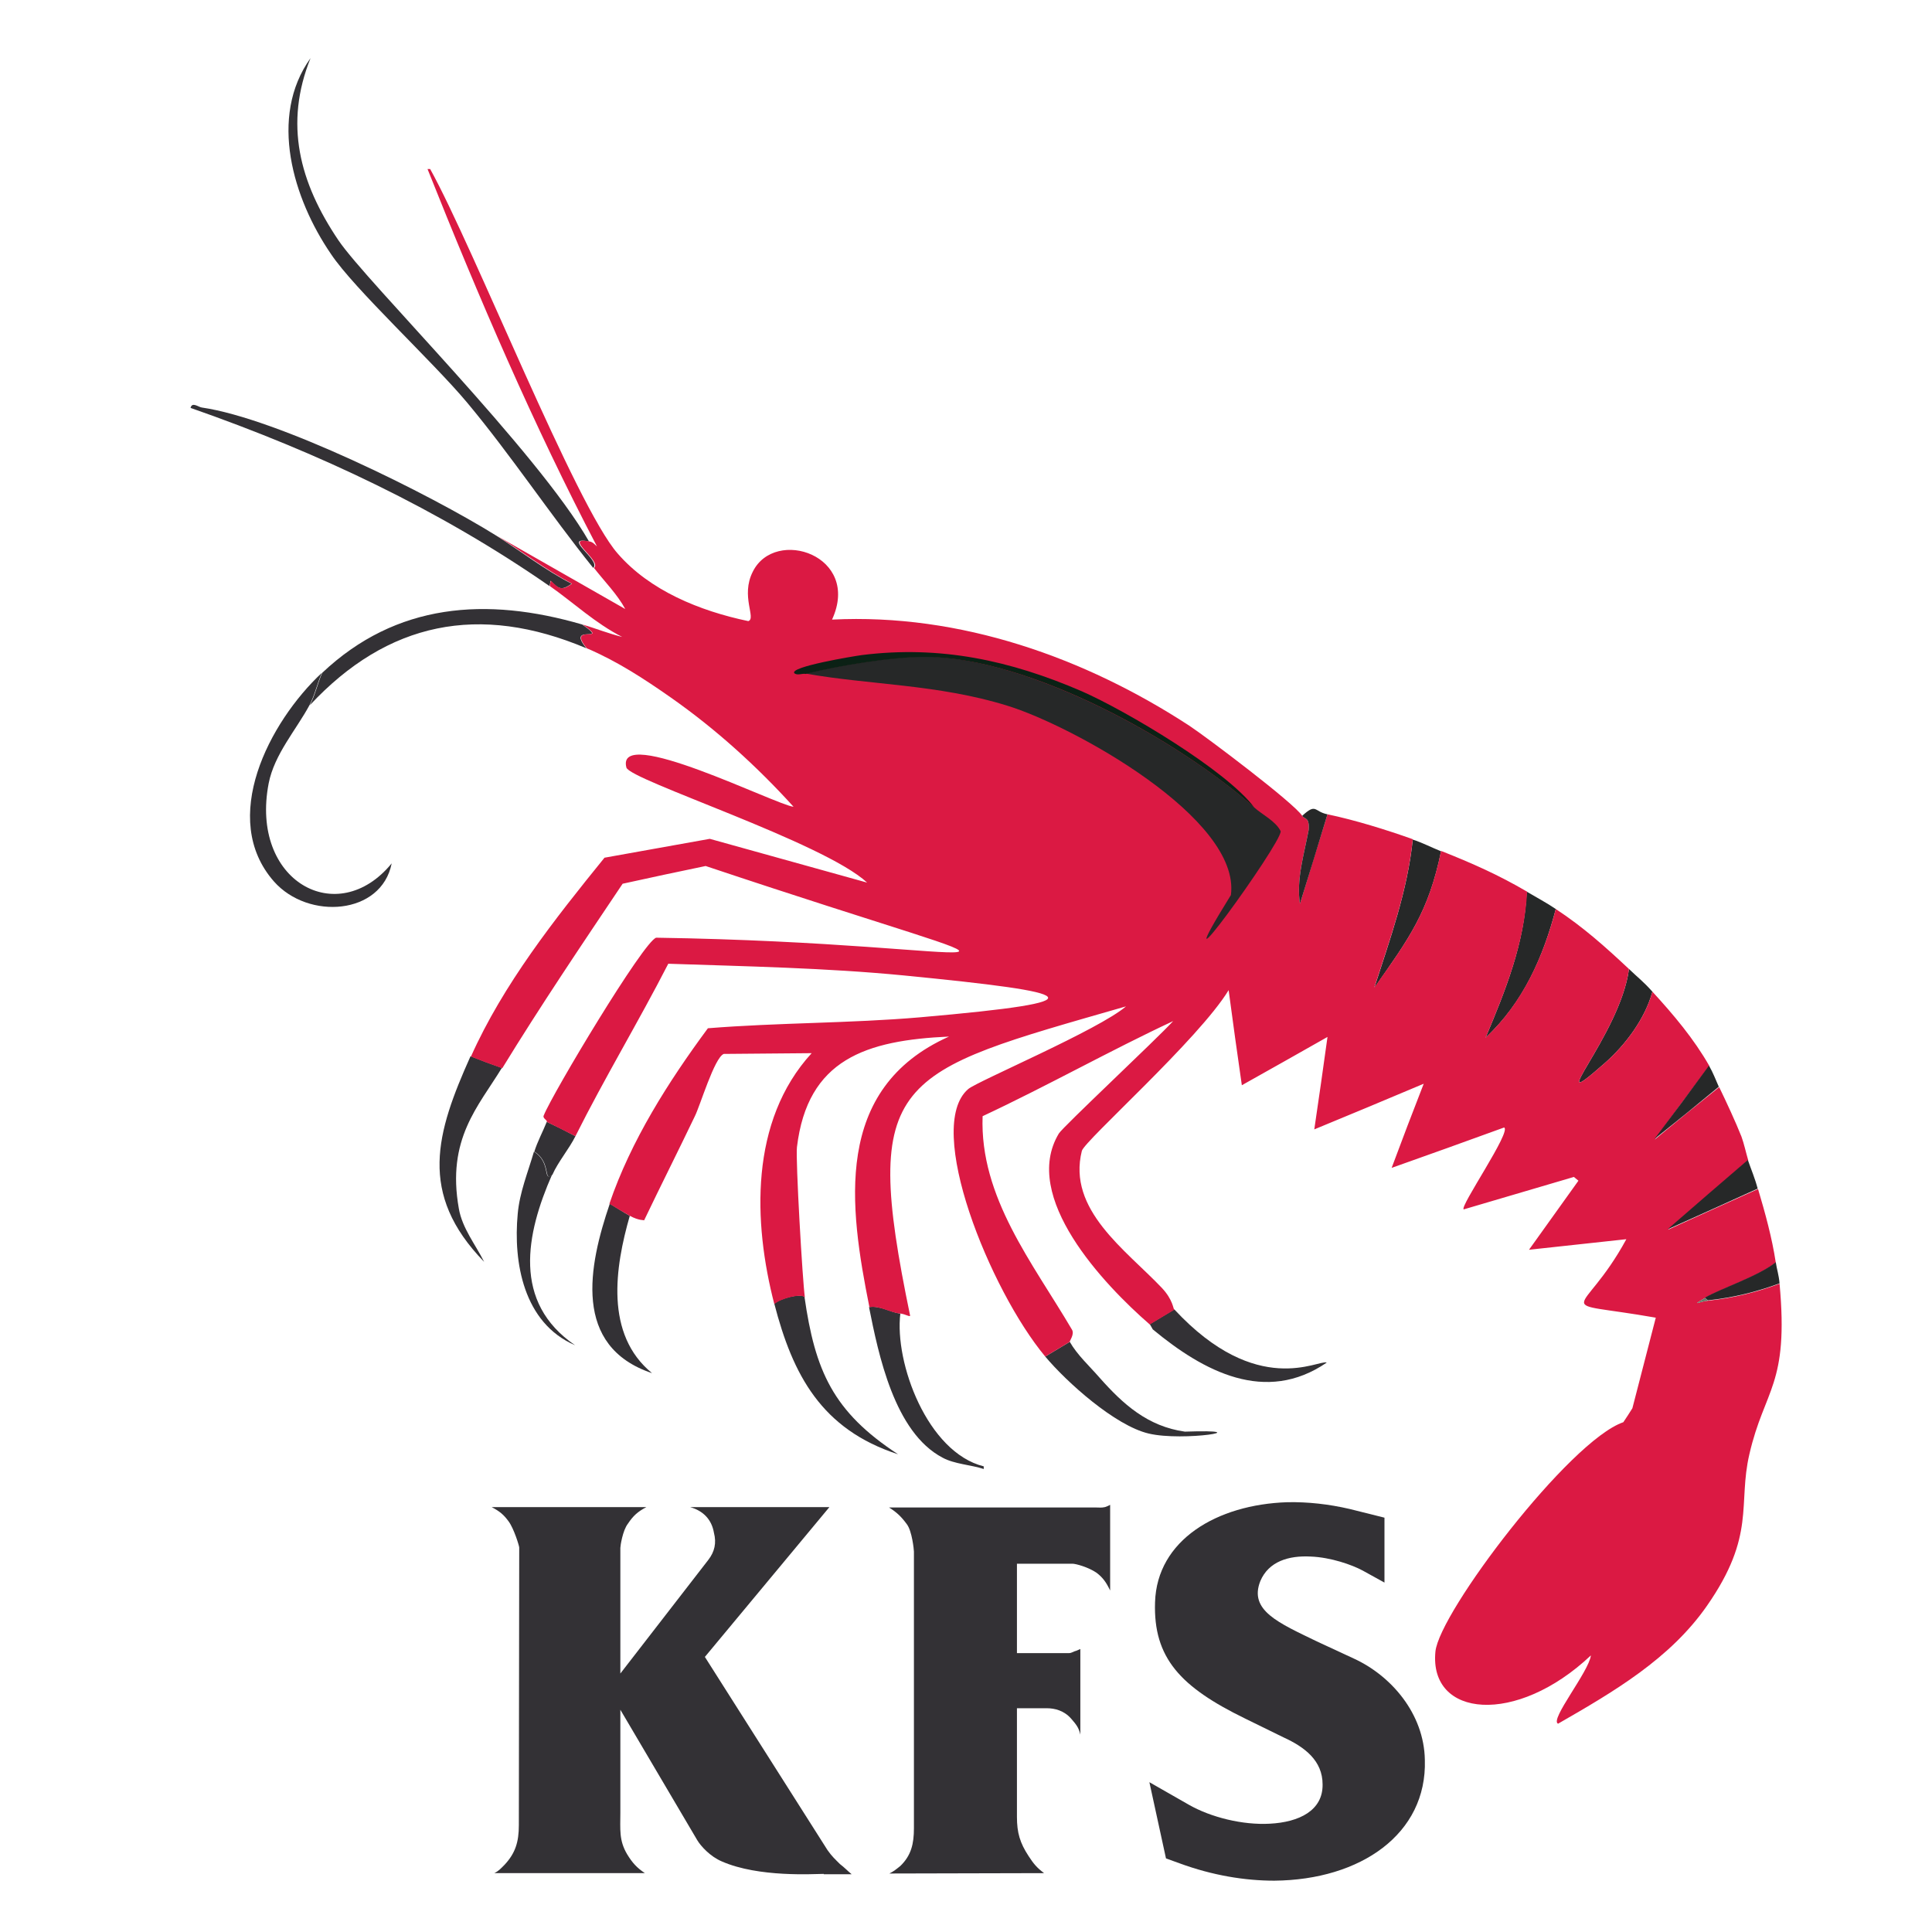
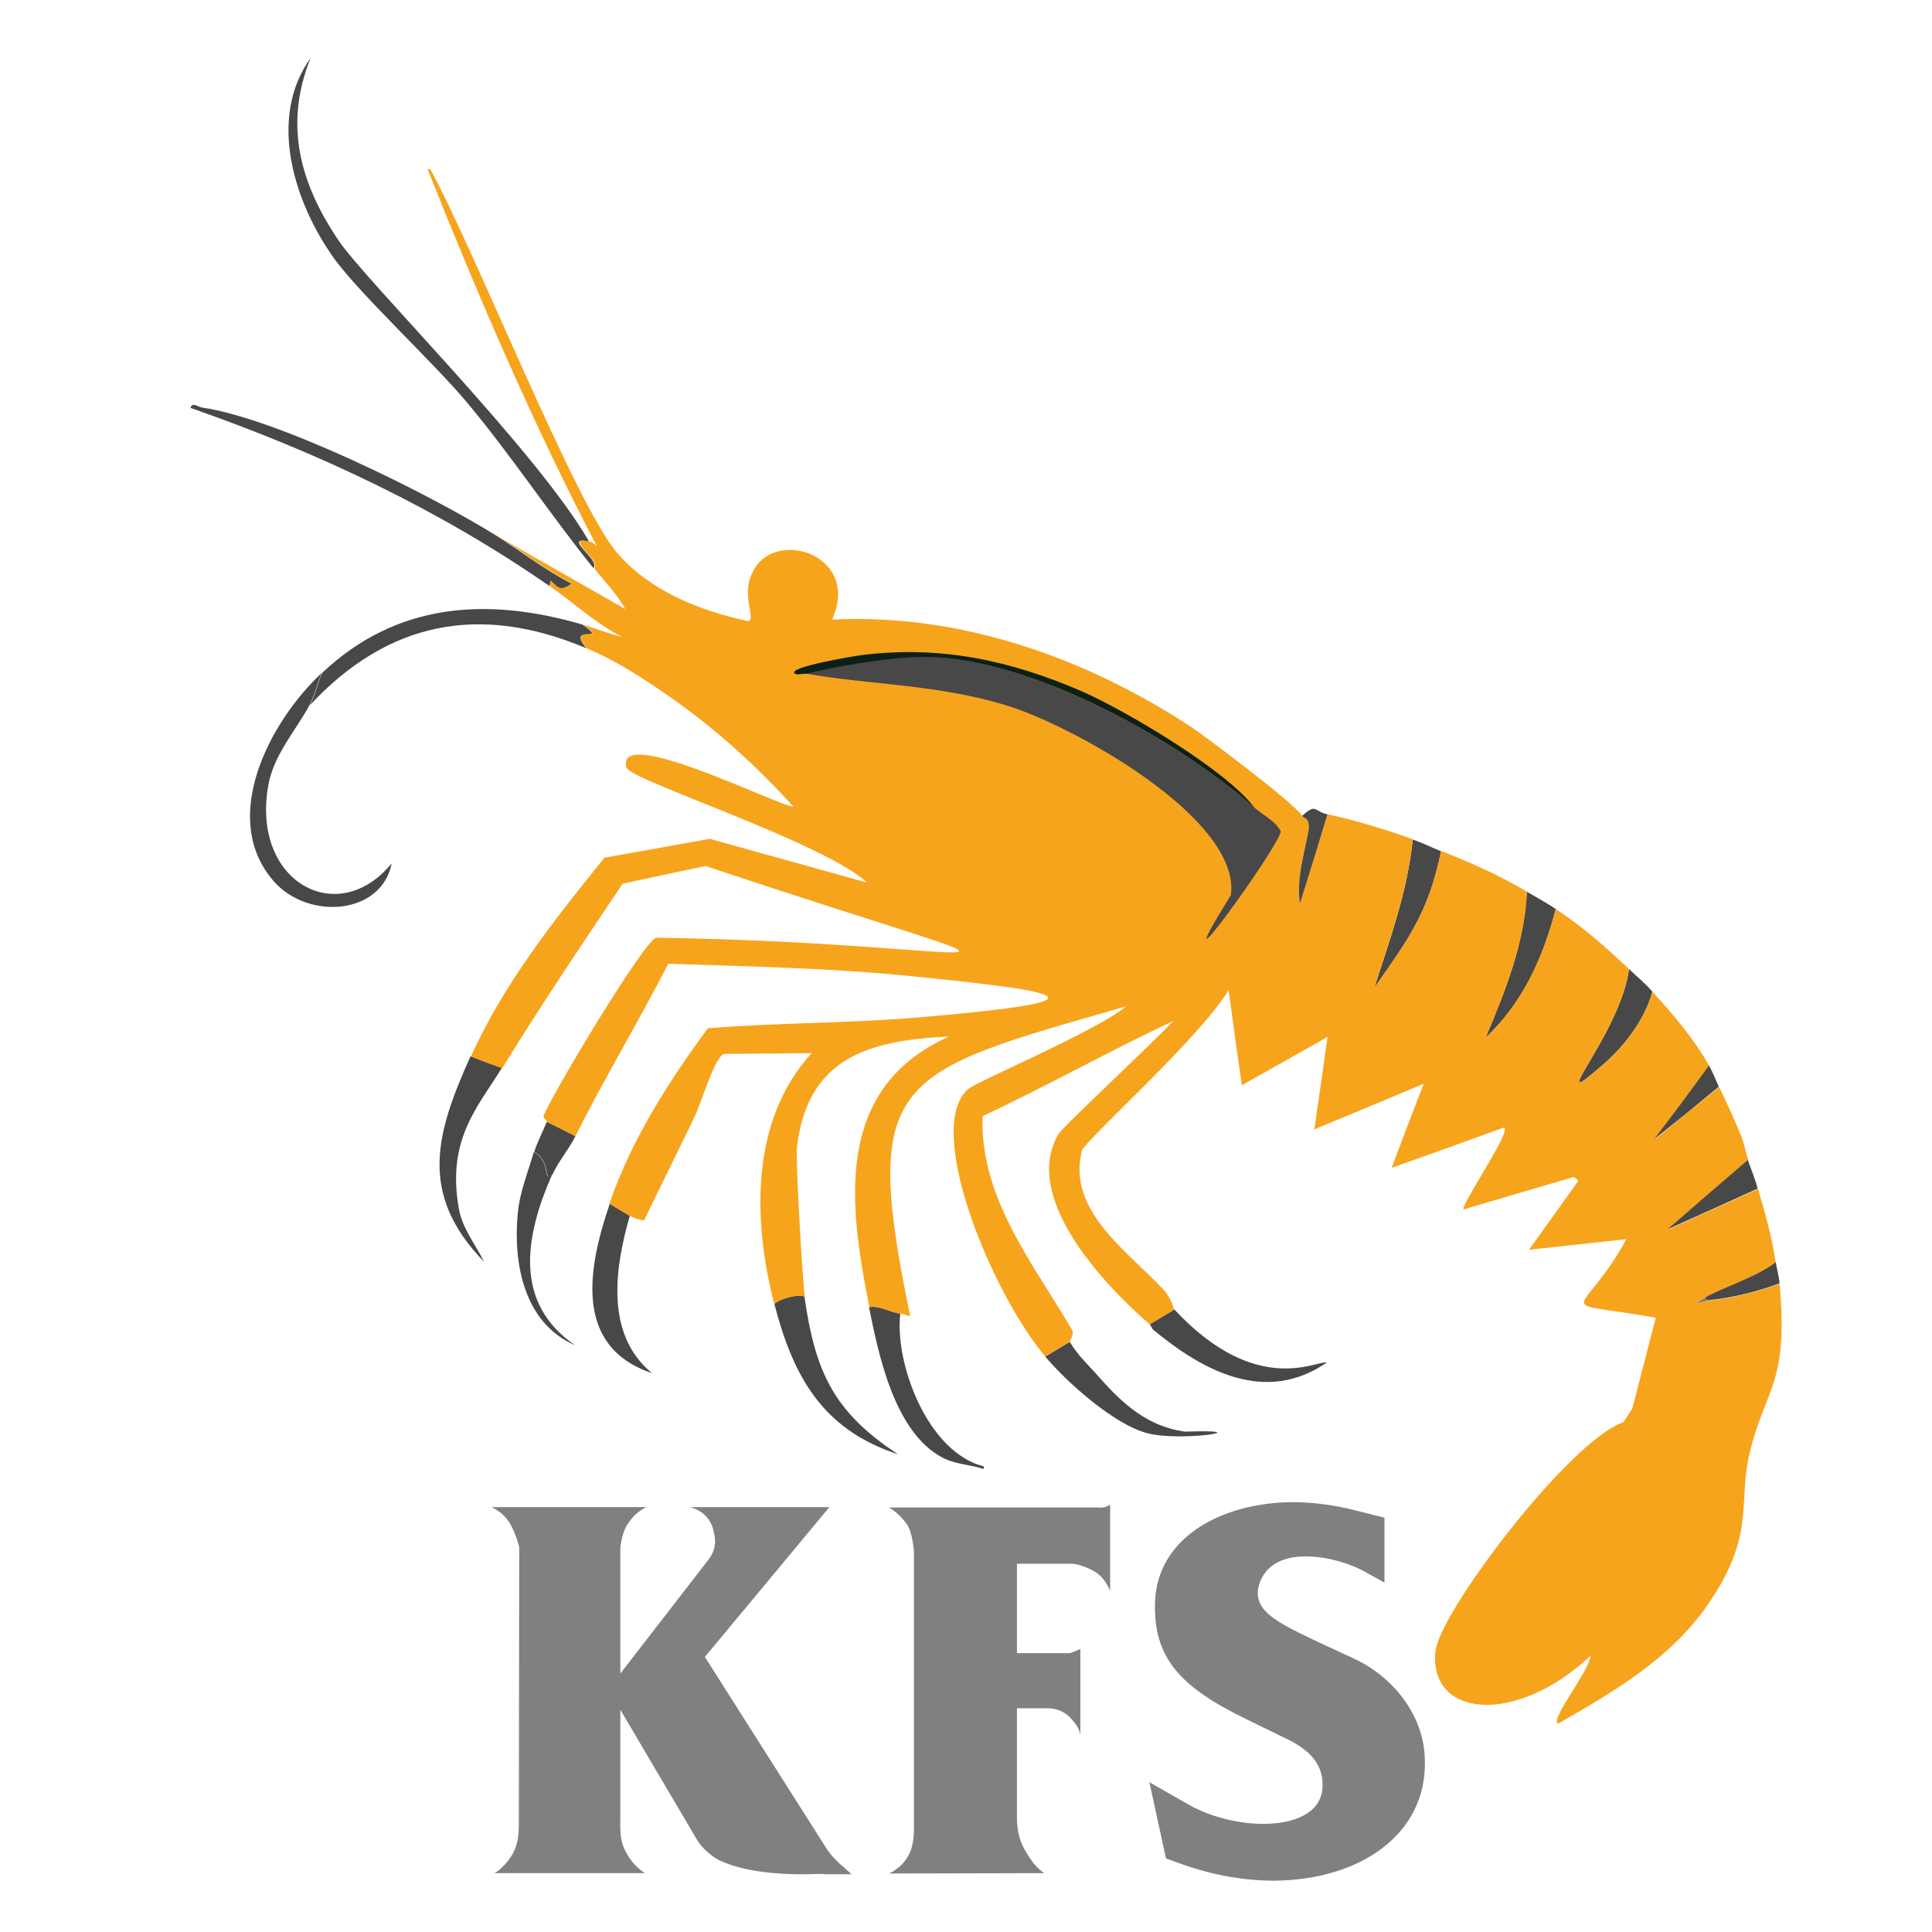
<svg xmlns="http://www.w3.org/2000/svg" version="1.1" id="Calque_1" x="0px" y="0px" viewBox="0 0 512 512" style="enable-background:new 0 0 512 512;" xml:space="preserve">
  <style type="text/css">
	.st0{display:none;}
	.st1{display:inline;fill:#C1C186;}
	.st2{display:inline;fill:#ADA37B;}
	.st3{display:inline;fill:#9B594C;}
- 	.st4{fill:#333135;}
- 	.st5{fill:#262828;}
- 	.st6{fill:#DB1943;}
+ 	.st4{fill:#808080;}
+ 	.st5{fill:#484848}
+ 	.st6{fill:#f7a41d;}
	.st7{fill:#0B2115;}
	.st8{fill:#657C68;}
	.st9{fill:none;}
</style>
  <g>
    <g id="Background_00000122702962386602814350000005901996467041675143_" class="st0">
      <path class="st1" d="M659.4-135.4c18.9,360.3,18.9,360.3,37.7,720.5c-378.3,19.8-378.3,19.8-756.6,39.6    C-78.4,264.5-78.4,264.5-97.2-95.8C281.1-115.6,281.1-115.6,659.4-135.4z" />
      <path class="st2" d="M147.2,484.1c24.6-0.6,13.1,0.9,19.8,3.9c5.1,2.3,46.1,1.4,61.7,3.8c11.9,1.9,23,7.5,34.9,9.5    c-2,0.2-4.4,0.8-6.6,1.1c-27.1,2.8-53.4,10.7-80.4,14.1c-0.1,0.7-0.1,0.7-0.3,1.4c-14.5,1.2-124,11.4-113.5-16.3    C68.8,486.2,132,484.5,147.2,484.1z" />
      <path class="st2" d="M472.3,465.7c10.7-0.2,41.7,1.4,51,4.4c11.1,3.6,23.2,15.4,14.5,21.8c-7.4,5.5-57.5,9.3-69.5,10    c-0.2-0.7-0.2-0.7-0.4-1.4c-34.1-0.3-68-5.2-102.1-4.5c-0.4,0-0.4,0-0.7,0c15-7.8,15-7.8,29.9-15.7c15.3-1.2,30.3-5.3,45.7-4.5    C449.6,464.6,458.5,466,472.3,465.7z" />
      <path class="st3" d="M468.2,501.9c-26.9,1.6-91.9,2.3-118.8,1.3c-2.8-0.1-6.7-0.3-9.3-1.6c7.5-0.7,22.6-2.5,25.6-5.6    c34.2-0.6,68,4.3,102.1,4.5C468,501.2,468,501.2,468.2,501.9z" />
      <path class="st3" d="M257.1,502.3c2,1.6,8.4,2.8,11.3,2.9c1.5,0.1,3-0.2,4.4-0.2c0,0.5,0.3,1.2-0.3,1.4    c-4.5,1.8-84.7,10.4-96.1,11.4c0.1-0.7,0.1-0.7,0.3-1.4C203.7,513,230,505.2,257.1,502.3z" />
    </g>
    <g>
      <g>
-         <path class="st4" d="M53.5,108c20,2.9,60.3,22.9,78.1,34c6.6,4.2,12.9,9.1,19.9,12.7c-2.8,1.9-3.4,1.4-5.6-0.8     c-0.1,0.7-0.1,0.7-0.3,1.4c-29.1-20.2-61.3-35.4-95.1-47.2C50.9,106.4,52.6,107.9,53.5,108z" />
-         <path class="st4" d="M82,186.9c-3.5,6.5-9.3,13-10.8,20.7c-5,25.9,18.2,38.8,32.6,21.2c-2.7,13.7-22.1,15.1-31.2,4.8     C58,217,71.3,191.4,85.3,178.3C84.1,181,83.4,184.3,82,186.9z" />
-         <path class="st4" d="M154.3,165.5c7.6,5.3-4.5-0.5,1.1,6.3c-28.4-12-52.7-7-73.3,15.1c1.4-2.6,2.1-5.9,3.3-8.6     C105,159.8,128.9,158.1,154.3,165.5z" />
+         <path class="st5" d="M53.5,108c20,2.9,60.3,22.9,78.1,34c6.6,4.2,12.9,9.1,19.9,12.7c-2.8,1.9-3.4,1.4-5.6-0.8     c-0.1,0.7-0.1,0.7-0.3,1.4c-29.1-20.2-61.3-35.4-95.1-47.2C50.9,106.4,52.6,107.9,53.5,108z" />
+         <path class="st5" d="M82,186.9c-3.5,6.5-9.3,13-10.8,20.7c-5,25.9,18.2,38.8,32.6,21.2c-2.7,13.7-22.1,15.1-31.2,4.8     C58,217,71.3,191.4,85.3,178.3C84.1,181,83.4,184.3,82,186.9z" />
+         <path class="st5" d="M154.3,165.5c7.6,5.3-4.5-0.5,1.1,6.3c-28.4-12-52.7-7-73.3,15.1c1.4-2.6,2.1-5.9,3.3-8.6     C105,159.8,128.9,158.1,154.3,165.5z" />
      </g>
      <g>
        <g>
-           <path class="st4" d="M89.7,63.7c7.5,11.1,52.7,55.9,66.4,79.8c-7.5-1.5,3.4,5.1,1.1,7c-11.5-14.3-21.8-29.9-33.4-43.8      c-9.1-10.9-30-30.2-36.1-39.4C77.7,52.7,71.1,31,82.3,15.4C75.3,32.8,79.3,48.3,89.7,63.7z" />
-           <path class="st4" d="M238.6,348.1c-1.6,13.1,7.2,36.8,22.1,40.5c0,0.4,0,0.4,0,0.7c-3.3-1.1-7.8-1.3-10.9-3      c-12.8-6.7-17-27.4-19.5-39.9C233.3,345.9,235.9,347.8,238.6,348.1z" />
-           <path class="st4" d="M166.9,322.2c-3.9,13.6-6.7,31.4,5.9,41.7c-21.2-7.1-16.8-28.5-11.2-44.9      C163.3,320,165.1,321.2,166.9,322.2z" />
-           <path class="st4" d="M133,283c-6.2,10.2-14.7,18.8-11.4,37.3c0.9,5.2,4.4,9.5,6.7,14.1c-17.6-18.1-12.7-34.2-3.6-54.5      C128.8,281.5,128.8,281.5,133,283z" />
-           <path class="st4" d="M213.2,343.7c2.8,19.5,7.5,30.4,24.8,41.7c-20.3-6.6-27.9-21-32.8-39.9C206.8,344,212.3,342.7,213.2,343.7z      " />
-           <path class="st4" d="M305.5,352.3c-0.1-0.1-0.7-1.3-0.8-1.4c3.2-1.9,3.2-1.9,6.5-3.9c22,23.7,38.3,13.2,40.4,14.1      C335.4,372.2,319,363.5,305.5,352.3z" />
-           <path class="st4" d="M283.5,355.6c2,3.5,5.2,6.4,7.9,9.5c6.2,7,12.7,12.9,22.6,14.3c20.2-0.7-0.4,2.7-9.6,0.5      c-8.9-2.1-21.7-13.6-27.4-20.4C280.3,357.5,280.3,357.5,283.5,355.6z" />
+           <path class="st5" d="M89.7,63.7c7.5,11.1,52.7,55.9,66.4,79.8c-7.5-1.5,3.4,5.1,1.1,7c-11.5-14.3-21.8-29.9-33.4-43.8      c-9.1-10.9-30-30.2-36.1-39.4C77.7,52.7,71.1,31,82.3,15.4C75.3,32.8,79.3,48.3,89.7,63.7z" />
+           <path class="st5" d="M238.6,348.1c-1.6,13.1,7.2,36.8,22.1,40.5c0,0.4,0,0.4,0,0.7c-3.3-1.1-7.8-1.3-10.9-3      c-12.8-6.7-17-27.4-19.5-39.9C233.3,345.9,235.9,347.8,238.6,348.1z" />
+           <path class="st5" d="M166.9,322.2c-3.9,13.6-6.7,31.4,5.9,41.7c-21.2-7.1-16.8-28.5-11.2-44.9      C163.3,320,165.1,321.2,166.9,322.2z" />
+           <path class="st5" d="M133,283c-6.2,10.2-14.7,18.8-11.4,37.3c0.9,5.2,4.4,9.5,6.7,14.1c-17.6-18.1-12.7-34.2-3.6-54.5      C128.8,281.5,128.8,281.5,133,283z" />
+           <path class="st5" d="M213.2,343.7c2.8,19.5,7.5,30.4,24.8,41.7c-20.3-6.6-27.9-21-32.8-39.9C206.8,344,212.3,342.7,213.2,343.7z      " />
+           <path class="st5" d="M305.5,352.3c-0.1-0.1-0.7-1.3-0.8-1.4c3.2-1.9,3.2-1.9,6.5-3.9c22,23.7,38.3,13.2,40.4,14.1      C335.4,372.2,319,363.5,305.5,352.3z" />
+           <path class="st5" d="M283.5,355.6c2,3.5,5.2,6.4,7.9,9.5c6.2,7,12.7,12.9,22.6,14.3c20.2-0.7-0.4,2.7-9.6,0.5      c-8.9-2.1-21.7-13.6-27.4-20.4C280.3,357.5,280.3,357.5,283.5,355.6z" />
          <path class="st5" d="M381.9,225.6c-3.3,16.1-8.5,23.1-17.7,36.2c4.2-13,8.8-25.7,10.2-39.3C376.9,223.3,379.4,224.6,381.9,225.6      z" />
          <path class="st5" d="M412.3,240.9c-3.3,12.6-8.6,24.8-18.6,34.1c5.3-12.6,10.3-25,10.9-38.7      C407.3,237.9,409.8,239.2,412.3,240.9z" />
          <path class="st5" d="M437.9,262.8c-1.9,7.1-7.1,14.1-12.7,19c-17.4,15.3,4.2-7.4,6.5-25C434.2,259.2,435.4,260,437.9,262.8z" />
-           <path class="st4" d="M152.5,301.1c-1.7,3.4-4.6,6.8-6.1,10.2c-2.5,2.2-0.2-3.3-4.8-6.1c0.8-2.6,2.3-5.4,3.3-7.9      C148.7,299.1,148.7,299.1,152.5,301.1z" />
+           <path class="st5" d="M152.5,301.1c-1.7,3.4-4.6,6.8-6.1,10.2c-2.5,2.2-0.2-3.3-4.8-6.1c0.8-2.6,2.3-5.4,3.3-7.9      C148.7,299.1,148.7,299.1,152.5,301.1z" />
          <g>
            <path class="st6" d="M163.7,146.7c8.5,9.8,21.7,15.2,34.6,17.9c2.2-0.7-2.1-6.6,1.2-13.1c5.9-11.9,28.8-4.3,21,12.7       c34-1.7,67.1,10.1,94.8,28.2c4.8,3.2,27.6,20.4,29.8,23.8c0.6,1,2,0.2,1.7,3.8c-1.2,6.4-3.3,13.1-2.3,19.5       c3.6-11.8,3.6-11.8,7.3-23.7c7.2,1.5,15.6,4.1,22.6,6.6c-1.4,13.7-6,26.3-10.2,39.3c9.3-13.1,14.4-20.1,17.7-36.2       c8.3,3.3,15.1,6.3,22.8,10.8C404,250,399,262.4,393.7,275c9.9-9.3,15.3-21.5,18.6-34.1c7.3,4.8,13.1,10,19.4,15.9       c-2.3,17.6-23.9,40.3-6.5,25c5.6-4.9,10.8-11.9,12.7-19c5.6,6.1,11,12.5,15.1,19.7c-7.3,9.7-7.3,9.7-14.5,19.5       c8.5-7,8.5-7,17.1-13.9c1.8,3.7,4.4,9.3,5.9,13.1c0.7,1.9,1.2,4.3,1.8,6.3c-10.6,9.2-10.6,9.2-21.3,18.4       c11.9-5.4,11.9-5.4,23.9-10.8c1.9,6.4,3.7,12.9,4.7,19.5c-4.8,3.8-14.3,6.8-18.8,9.4c-4.1,2.4-1,0.8,0.8,0.7       c6.7-0.7,12.8-2.2,19-4.5c2.5,27-4,27.8-8,45.2c-3.1,13.3,1.8,21.4-11.2,40.1c-9.8,14.1-24.7,22.8-39.5,31.3       c-2.3-1,8.2-13.8,8.7-18.1c-19.8,18.7-42.9,16.5-41.2-1c1-10.4,35.5-55.9,49.8-60.8c1.2-1.8,1.2-1.8,2.4-3.7       c3.1-12,3.1-12,6.2-24c-28.5-5-19.6,0.9-7.8-20.8c-12.9,1.4-12.9,1.4-25.8,2.8c6.6-9.2,6.6-9.2,13.1-18.3       c-0.6-0.5-0.6-0.5-1.2-1c-14.6,4.3-14.6,4.3-29.2,8.6c-1.2-0.6,12.8-20.8,10.7-21.7c-14.9,5.4-14.9,5.4-29.8,10.7       c4.2-11.2,4.2-11.2,8.5-22.3c-14.5,6.1-14.5,6.1-29,12.1c1.8-12.3,1.8-12.3,3.5-24.5c-11.3,6.4-11.3,6.4-22.7,12.8       c-1.8-12.6-1.8-12.6-3.5-25.2c-7.9,13-38.2,39.9-38.9,42.6c-3.9,15.6,11.6,26.2,21.2,36.3c3,3.2,3,5.6,3.3,5.8       c-3.2,1.9-3.2,1.9-6.5,3.9c-12.2-10.6-34.2-33.8-24.1-50.6c1.1-1.8,25.8-24.9,30.3-29.8c-16.5,7.7-33.6,17.3-50.5,25.2       c-0.8,21.5,13.3,38.9,23.7,56.6c0.7,1.2-0.7,3-0.6,3.2c-3.2,1.9-3.2,1.9-6.5,3.9c-14.6-17.5-32.2-60.8-20.4-70.9       c2.5-2.1,34.6-15.7,41.8-21.9c-61.4,17.7-70.4,18.3-57.2,82c-0.3,0.3-1.1-0.4-2.6-0.6c-2.7-0.2-5.3-2.1-8.2-1.7       c-5.3-26.5-9.8-57.9,21.1-71.7c-22,1-37.5,6-40.3,29.3c-0.4,3,1.5,35.9,2.1,39.8c-1-1.1-6.4,0.3-8.1,1.8       c-5.6-21.6-6.6-48.5,9.9-66.5c-11.7,0.1-11.7,0.1-23.3,0.2c-2.5,1-6.3,13.9-7.7,16.6c-4.4,9.2-9,18.3-13.4,27.5       c-0.1-0.1-1.4,0.1-3.8-1.2c-1.8-1-3.6-2.1-5.4-3.2c5.7-16.7,15.6-32.3,26.1-46.5c18.7-1.5,37.5-1.3,56.2-2.9       c49.1-4.3,42.6-6.5-4.3-11.1c-20.6-2-41.7-2.4-62.4-3.1c-7.9,15.4-16.9,30.3-24.6,45.7c-3.8-1.9-3.8-1.9-7.6-3.8       c0.2-0.5-1.2-0.9-0.8-1.7c2.3-5.8,26.5-46.2,29.8-47.1c93.2,1.4,115,15.1,13.1-19c-11,2.3-11,2.3-22,4.7       c-10.8,16.1-21.8,32.4-31.9,48.9c-4.2-1.5-4.2-1.5-8.3-3.1c8.6-19.2,22.1-36.3,35.4-52.7c13.9-2.5,13.9-2.5,27.9-5       c20.9,5.8,20.9,5.8,41.7,11.6c-11.5-10.7-63-27.2-63.8-30.5c-3-11.6,39.8,10,44.3,10.4c-9.7-10.7-20.6-20.6-32.6-29       c-7-4.9-14.2-9.6-22.2-13c-5.6-6.8,6.5-1-1.1-6.3c3.6,1.1,6.9,2.4,10.5,3.3c-7.1-3.6-12.8-9-19.2-13.5c0.1-0.7,0.1-0.7,0.3-1.4       c2.2,2.2,2.8,2.7,5.6,0.8c-7-3.7-13.3-8.6-19.9-12.7c17,9.7,17,9.7,34,19.4c-2.1-3.9-5.5-7.3-8.3-10.9c2.3-1.8-8.6-8.5-1.1-7       c0.9,0.2,1.3,0.8,1.9,1.3c-16.7-31.9-31.4-66.1-44.9-100c0.4,0,0.4,0,0.7,0C125.6,65.7,152.6,134.1,163.7,146.7z" />
            <g>
              <path class="st5" d="M465.8,315c-11.9,5.4-11.9,5.4-23.9,10.8c10.6-9.2,10.6-9.2,21.3-18.4C464.1,310,465.1,312.3,465.8,315z" />
              <path class="st5" d="M471.6,340.1c-6.2,2.3-12.3,3.8-19,4.5c-0.4-0.3-0.4-0.3-0.8-0.7c4.5-2.6,14-5.6,18.8-9.4        C470.9,336.5,471.4,337.8,471.6,340.1z" />
              <g>
                <path class="st5" d="M332.4,214c2.1,1.9,5.7,3.6,7,6.3c0.1,3.4-33.4,49.5-13.2,16.9c2.7-20.3-42-44.9-59.3-50.2         c-18.4-5.7-36.7-5.5-53.4-8.5c8.8-2.2,23.3-4.6,32-4.5C273.1,174.4,312.5,196.3,332.4,214z" />
                <path class="st7" d="M332.4,214c-19.9-17.7-59.3-39.7-86.9-39.9c-8.7-0.1-23.2,2.3-32,4.5c-0.9-0.2-2.2,0.5-3-0.2         c-1.3-1.7,15.7-4.5,17.9-4.8c20.8-2.6,39.3,1.4,58.3,9.6C298.3,188.3,325,204.1,332.4,214z" />
              </g>
              <path class="st5" d="M455.5,288c-8.5,7-8.5,7-17.1,13.9c7.3-9.7,7.3-9.7,14.5-19.5C454,284.3,454.7,286.2,455.5,288z" />
              <path class="st5" d="M351.8,215.8c-3.6,11.8-3.6,11.8-7.3,23.7c-1-6.4,1.1-13.1,2.3-19.5c0.3-3.6-1.1-2.8-1.7-3.8        C348.9,212.7,348.2,215.1,351.8,215.8z" />
              <path class="st8" d="M451.8,344c0.4,0.3,0.4,0.3,0.8,0.7C450.8,344.8,447.7,346.4,451.8,344z" />
            </g>
          </g>
-           <path class="st4" d="M146.3,311.3c-6.9,15.7-10.6,33.8,6.1,45.2c-13.7-5.9-16.4-22-15.2-34.8c0.5-5.7,2.7-11,4.3-16.5      C146.1,308,143.8,313.4,146.3,311.3z" />
+           <path class="st5" d="M146.3,311.3c-6.9,15.7-10.6,33.8,6.1,45.2c-13.7-5.9-16.4-22-15.2-34.8c0.5-5.7,2.7-11,4.3-16.5      C146.1,308,143.8,313.4,146.3,311.3z" />
        </g>
      </g>
    </g>
  </g>
  <g>
    <rect x="-2.6" y="396.4" class="st9" width="512.4" height="104.9" />
    <path class="st4" d="M218.3,496.6c-2.6,0-17.2,1-27-3.3c-3.1-1.3-5.6-4.1-6.5-5.6l-20.4-34.6v27.3c0,4.4-0.4,7.3,1.8,11   c1.4,2.3,2.6,3.6,4.7,5H131c1.2-0.6,1.7-1.2,2.7-2.2c2.9-3.1,3.8-6.1,3.8-10.5l0.1-73.6c0-0.4-1.4-5-2.8-6.9   c-1.3-1.8-2.4-2.7-4.5-3.8h41c-2.3,1.2-3.5,2.3-4.9,4.4c-1.4,1.8-2,5.9-2,6.4v33.3l23.3-30.1c1.7-2.2,2.2-4.5,1.5-7.2   c-0.6-3.5-2.8-5.8-6.3-6.8h36.9l-33,39.7l32.5,51.2c1.2,1.7,2,2.4,3.3,3.7c1.3,1,1.9,1.7,3.1,2.7H218.3z" />
    <path class="st4" d="M290.6,416.8c-2.2-1.5-5.5-2.4-6.4-2.4h-14.7v23.7h13.8c0.5,0,1-0.3,1.5-0.5c0.5-0.1,1-0.4,1.5-0.6v22.7   c-0.4-1.9-1.2-2.8-2.4-4.2c-1.9-2.2-4.4-2.8-6.5-2.8h-7.9v28.8c0,4.2,0.8,6.9,3.1,10.4c1.3,2,2.2,3.1,4.1,4.5l-41,0.1   c1.2-0.6,1.9-1.2,2.9-2c2.9-2.8,3.6-5.9,3.6-10v-73.3c0-0.5-0.5-5.5-1.9-7.3c-1.4-1.9-2.6-3.1-4.7-4.4h54.9c0.9,0,1.4,0.1,2.3-0.1   c0.4-0.1,0.8-0.3,1.4-0.6v22.7C293.2,419.4,292.3,418.1,290.6,416.8z" />
    <path class="st4" d="M337.7,498.4c-7.8,0-16.4-1.4-25.1-4.6l-3.6-1.3l-4.4-20.2l10.5,6c5.8,3.3,14.2,5.4,21.4,5   c7.8-0.4,14.1-3.5,14-10.4c0-6.3-4.7-9.9-10.4-12.5l-10.2-5c-17-8.3-24.3-16-23.8-30.8c0.5-16.4,16.3-25.9,35.1-26.5   c5.4-0.1,10.9,0.5,16.5,1.8l9.2,2.3v17.2l-5.8-3.2c-2.8-1.5-8.4-3.5-13.8-3.7c-5.8-0.3-11.1,1.3-13.3,6.5c-3.1,7.8,4.9,11.1,15,16   l9.7,4.5c9.9,4.5,18.7,14.6,18.9,26.9C378.2,486,360.6,498.2,337.7,498.4z" />
  </g>
  <g>
</g>
  <g>
</g>
  <g>
</g>
  <g>
</g>
  <g>
</g>
  <g>
</g>
  <g>
</g>
  <g>
</g>
  <g>
</g>
  <g>
</g>
  <g>
</g>
  <g>
</g>
  <g>
</g>
  <g>
</g>
  <g>
</g>
</svg>
